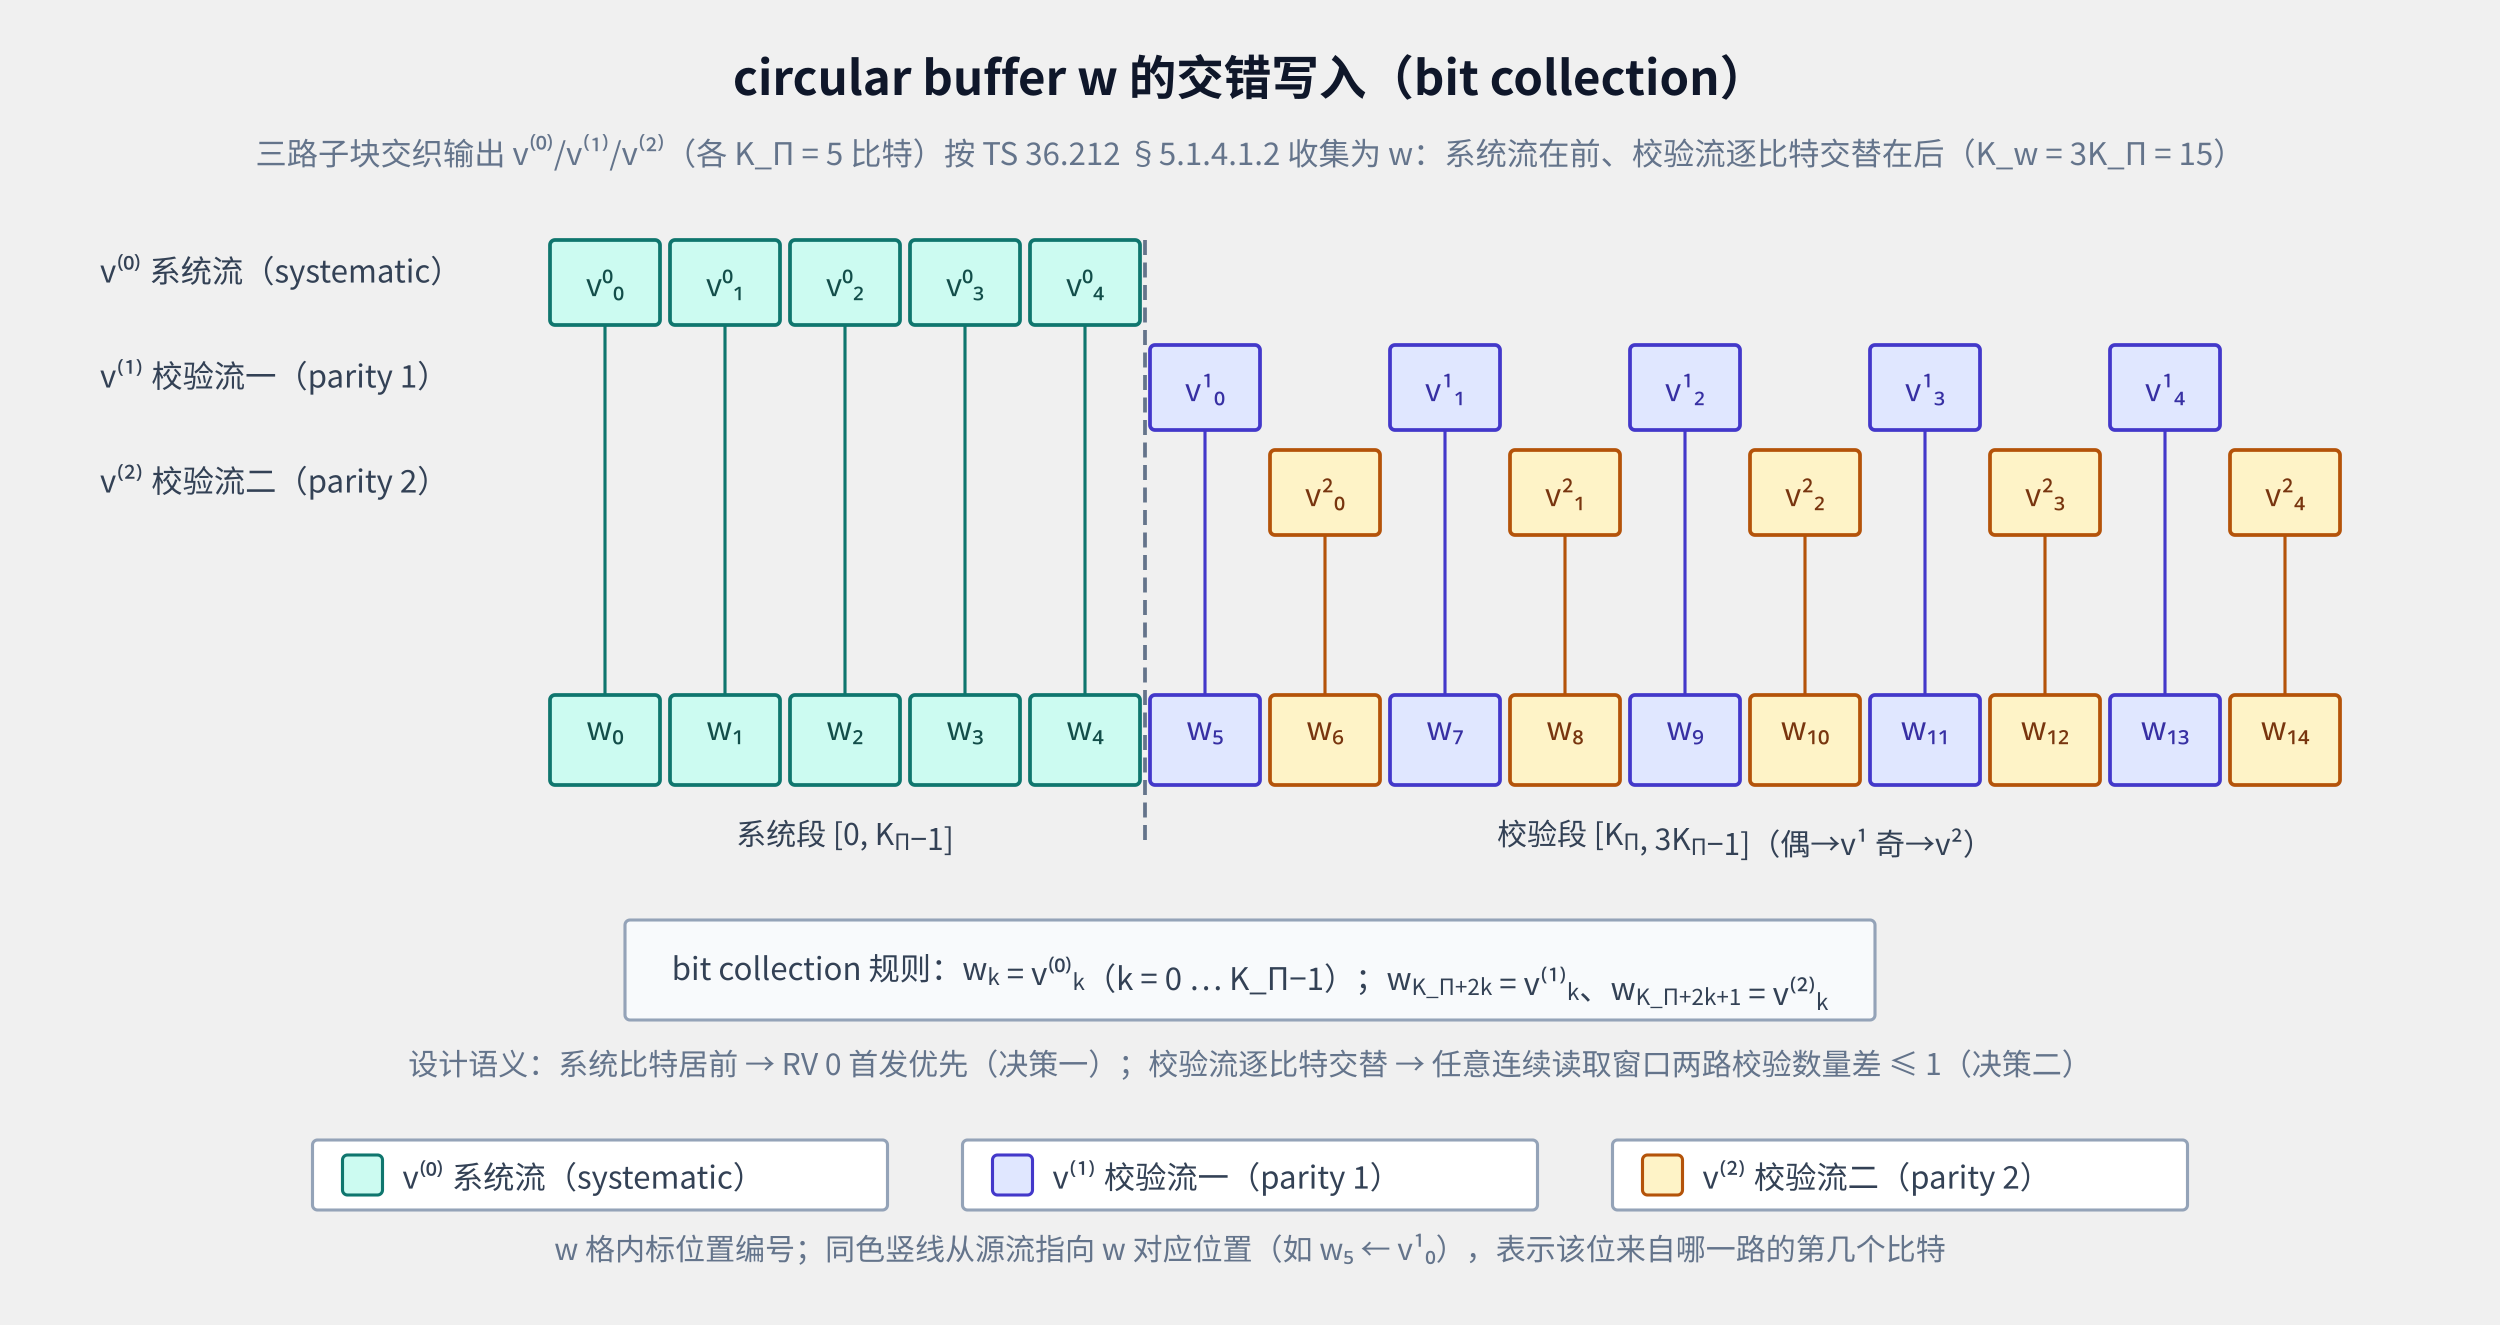
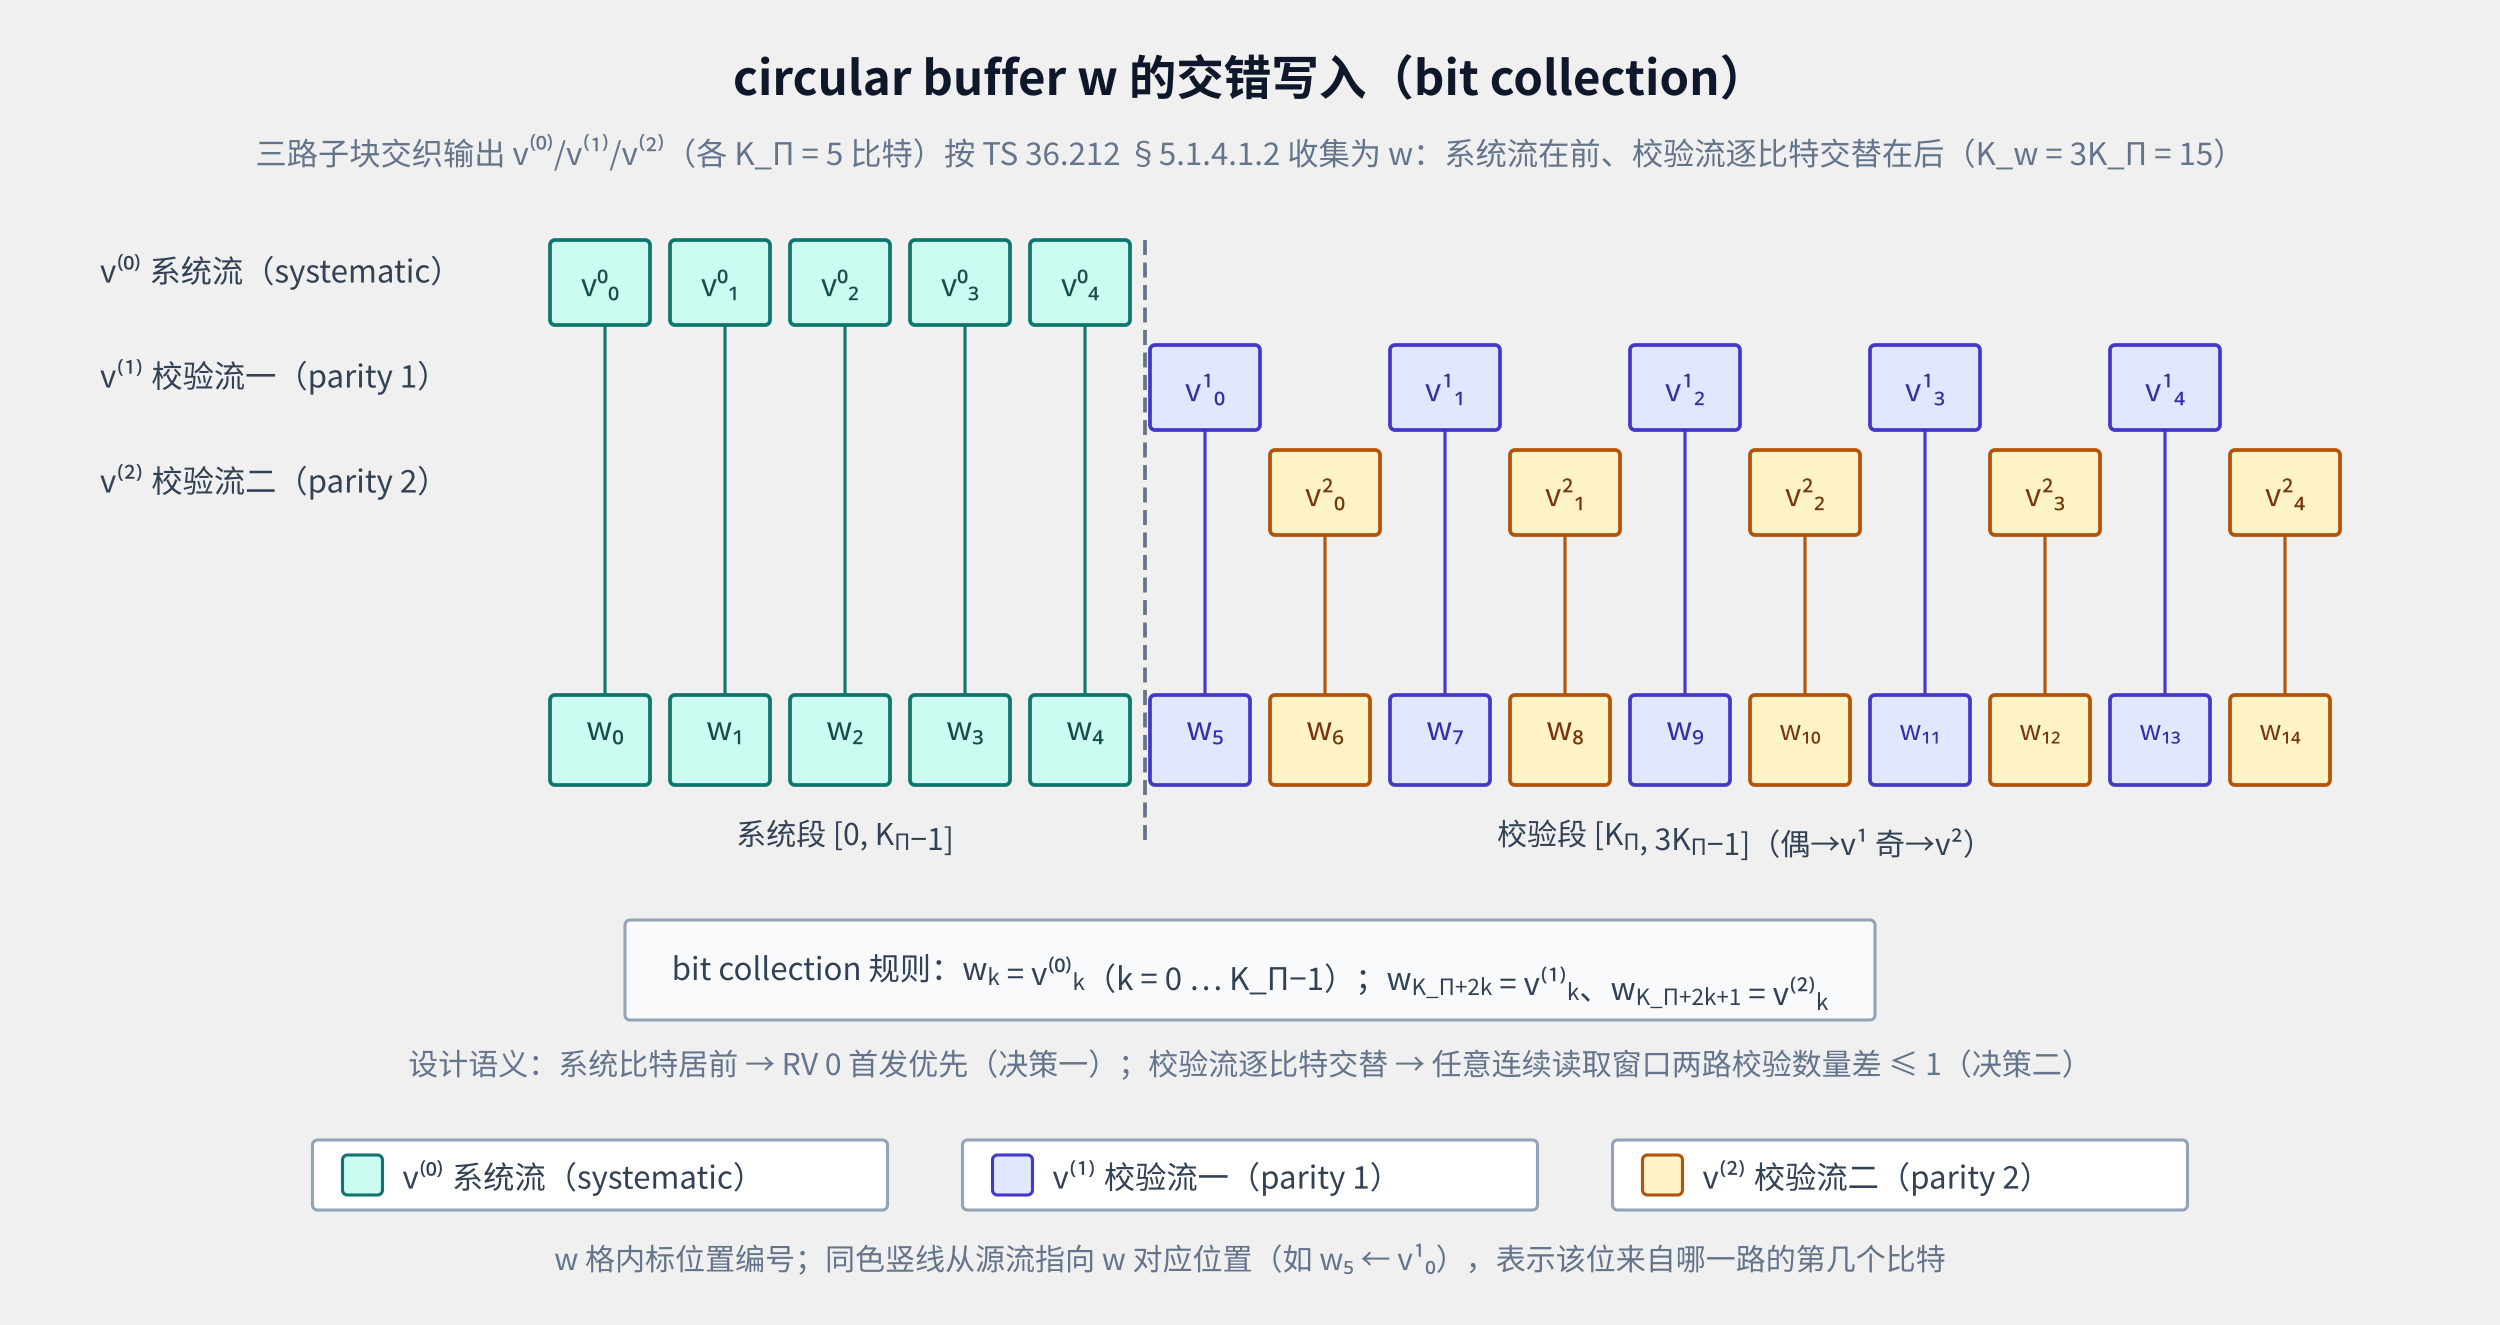
<svg xmlns="http://www.w3.org/2000/svg" width="1000" height="530" viewBox="0 0 1000 530" role="img" font-family="'Noto Sans CJK SC','Source Han Sans SC','PingFang SC','Microsoft YaHei',system-ui,sans-serif">
-   <text x="500" y="38" text-anchor="middle" font-size="19" font-weight="700" fill="#0F172A">
+   <text x="500" y="38" text-anchor="middle" font-size="19" font-weight="700" fill="#0F172A" class="free">
    circular buffer w 的交错写入（bit collection）
  </text>
-   <text x="500" y="66" text-anchor="middle" font-size="12.5" fill="#64748B">
+   <text x="500" y="66" text-anchor="middle" font-size="12.5" fill="#64748B" class="free">
    三路子块交织输出 v⁽⁰⁾/v⁽¹⁾/v⁽²⁾（各 K_Π = 5 比特）按 TS 36.212 §5.1.4.1.2 收集为 w：系统流在前、校验流逐比特交替在后（K_w = 3K_Π = 15）
  </text>
  <g font-size="12.5" fill="#334155">
-     <text x="40" y="113">v⁽⁰⁾ 系统流（systematic）</text>
-     <text x="40" y="155">v⁽¹⁾ 校验流一（parity 1）</text>
-     <text x="40" y="197">v⁽²⁾ 校验流二（parity 2）</text>
+     <text x="40" y="113" class="free">v⁽⁰⁾ 系统流（systematic）</text>
+     <text x="40" y="155" class="free">v⁽¹⁾ 校验流一（parity 1）</text>
+     <text x="40" y="197" class="free">v⁽²⁾ 校验流二（parity 2）</text>
  </g>
  <g font-family="inherit">
-     <rect x="220" y="96" width="44" height="34" rx="2" fill="#CCFBF1" stroke="#0F766E" stroke-width="1.5" />
-     <text x="242" y="113" text-anchor="middle" dominant-baseline="central" font-size="12.5" fill="#134E4A">v⁰₀</text>
-     <rect x="268" y="96" width="44" height="34" rx="2" fill="#CCFBF1" stroke="#0F766E" stroke-width="1.5" />
-     <text x="290" y="113" text-anchor="middle" dominant-baseline="central" font-size="12.5" fill="#134E4A">v⁰₁</text>
-     <rect x="316" y="96" width="44" height="34" rx="2" fill="#CCFBF1" stroke="#0F766E" stroke-width="1.5" />
-     <text x="338" y="113" text-anchor="middle" dominant-baseline="central" font-size="12.5" fill="#134E4A">v⁰₂</text>
-     <rect x="364" y="96" width="44" height="34" rx="2" fill="#CCFBF1" stroke="#0F766E" stroke-width="1.5" />
-     <text x="386" y="113" text-anchor="middle" dominant-baseline="central" font-size="12.5" fill="#134E4A">v⁰₃</text>
-     <rect x="412" y="96" width="44" height="34" rx="2" fill="#CCFBF1" stroke="#0F766E" stroke-width="1.5" />
-     <text x="434" y="113" text-anchor="middle" dominant-baseline="central" font-size="12.5" fill="#134E4A">v⁰₄</text>
+     <rect x="220" y="96" width="40" height="34" rx="2" fill="#CCFBF1" stroke="#0F766E" stroke-width="1.5" />
+     <text x="240" y="113" text-anchor="middle" dominant-baseline="central" font-size="12.5" fill="#134E4A">v⁰₀</text>
+     <rect x="268" y="96" width="40" height="34" rx="2" fill="#CCFBF1" stroke="#0F766E" stroke-width="1.5" />
+     <text x="288" y="113" text-anchor="middle" dominant-baseline="central" font-size="12.5" fill="#134E4A">v⁰₁</text>
+     <rect x="316" y="96" width="40" height="34" rx="2" fill="#CCFBF1" stroke="#0F766E" stroke-width="1.5" />
+     <text x="336" y="113" text-anchor="middle" dominant-baseline="central" font-size="12.5" fill="#134E4A">v⁰₂</text>
+     <rect x="364" y="96" width="40" height="34" rx="2" fill="#CCFBF1" stroke="#0F766E" stroke-width="1.5" />
+     <text x="384" y="113" text-anchor="middle" dominant-baseline="central" font-size="12.5" fill="#134E4A">v⁰₃</text>
+     <rect x="412" y="96" width="40" height="34" rx="2" fill="#CCFBF1" stroke="#0F766E" stroke-width="1.5" />
+     <text x="432" y="113" text-anchor="middle" dominant-baseline="central" font-size="12.5" fill="#134E4A">v⁰₄</text>
    <rect x="460" y="138" width="44" height="34" rx="2" fill="#E0E7FF" stroke="#4338CA" stroke-width="1.5" />
    <text x="482" y="155" text-anchor="middle" dominant-baseline="central" font-size="12.5" fill="#3730A3">v¹₀</text>
    <rect x="556" y="138" width="44" height="34" rx="2" fill="#E0E7FF" stroke="#4338CA" stroke-width="1.5" />
    <text x="578" y="155" text-anchor="middle" dominant-baseline="central" font-size="12.5" fill="#3730A3">v¹₁</text>
    <rect x="652" y="138" width="44" height="34" rx="2" fill="#E0E7FF" stroke="#4338CA" stroke-width="1.5" />
    <text x="674" y="155" text-anchor="middle" dominant-baseline="central" font-size="12.5" fill="#3730A3">v¹₂</text>
    <rect x="748" y="138" width="44" height="34" rx="2" fill="#E0E7FF" stroke="#4338CA" stroke-width="1.5" />
    <text x="770" y="155" text-anchor="middle" dominant-baseline="central" font-size="12.5" fill="#3730A3">v¹₃</text>
    <rect x="844" y="138" width="44" height="34" rx="2" fill="#E0E7FF" stroke="#4338CA" stroke-width="1.5" />
    <text x="866" y="155" text-anchor="middle" dominant-baseline="central" font-size="12.5" fill="#3730A3">v¹₄</text>
    <rect x="508" y="180" width="44" height="34" rx="2" fill="#FEF3C7" stroke="#B45309" stroke-width="1.5" />
    <text x="530" y="197" text-anchor="middle" dominant-baseline="central" font-size="12.5" fill="#78350F">v²₀</text>
    <rect x="604" y="180" width="44" height="34" rx="2" fill="#FEF3C7" stroke="#B45309" stroke-width="1.5" />
    <text x="626" y="197" text-anchor="middle" dominant-baseline="central" font-size="12.5" fill="#78350F">v²₁</text>
    <rect x="700" y="180" width="44" height="34" rx="2" fill="#FEF3C7" stroke="#B45309" stroke-width="1.5" />
    <text x="722" y="197" text-anchor="middle" dominant-baseline="central" font-size="12.5" fill="#78350F">v²₂</text>
    <rect x="796" y="180" width="44" height="34" rx="2" fill="#FEF3C7" stroke="#B45309" stroke-width="1.5" />
    <text x="818" y="197" text-anchor="middle" dominant-baseline="central" font-size="12.5" fill="#78350F">v²₃</text>
    <rect x="892" y="180" width="44" height="34" rx="2" fill="#FEF3C7" stroke="#B45309" stroke-width="1.5" />
    <text x="914" y="197" text-anchor="middle" dominant-baseline="central" font-size="12.5" fill="#78350F">v²₄</text>
  </g>
  <g stroke-width="1.25">
    <line x1="242" y1="130" x2="242" y2="278" stroke="#0F766E" />
    <line x1="290" y1="130" x2="290" y2="278" stroke="#0F766E" />
    <line x1="338" y1="130" x2="338" y2="278" stroke="#0F766E" />
    <line x1="386" y1="130" x2="386" y2="278" stroke="#0F766E" />
    <line x1="434" y1="130" x2="434" y2="278" stroke="#0F766E" />
    <line x1="482" y1="172" x2="482" y2="278" stroke="#4338CA" />
    <line x1="530" y1="214" x2="530" y2="278" stroke="#B45309" />
    <line x1="578" y1="172" x2="578" y2="278" stroke="#4338CA" />
    <line x1="626" y1="214" x2="626" y2="278" stroke="#B45309" />
    <line x1="674" y1="172" x2="674" y2="278" stroke="#4338CA" />
    <line x1="722" y1="214" x2="722" y2="278" stroke="#B45309" />
    <line x1="770" y1="172" x2="770" y2="278" stroke="#4338CA" />
    <line x1="818" y1="214" x2="818" y2="278" stroke="#B45309" />
    <line x1="866" y1="172" x2="866" y2="278" stroke="#4338CA" />
    <line x1="914" y1="214" x2="914" y2="278" stroke="#B45309" />
  </g>
-   <path d="M 458 96 L 458 336" stroke="#64748B" stroke-width="1.5" stroke-dasharray="6,3" />
+   <path d="M 458 96 l 0 240" stroke="#64748B" stroke-width="1.5" stroke-dasharray="6,3" />
  <g font-family="inherit">
-     <rect x="220" y="278" width="44" height="36" rx="2" fill="#CCFBF1" stroke="#0F766E" stroke-width="1.5" />
+     <rect x="220" y="278" width="40" height="36" rx="2" fill="#CCFBF1" stroke="#0F766E" stroke-width="1.5" />
    <text x="242" y="296" text-anchor="middle" font-size="13" fill="#134E4A">w₀</text>
-     <rect x="268" y="278" width="44" height="36" rx="2" fill="#CCFBF1" stroke="#0F766E" stroke-width="1.5" />
+     <rect x="268" y="278" width="40" height="36" rx="2" fill="#CCFBF1" stroke="#0F766E" stroke-width="1.5" />
    <text x="290" y="296" text-anchor="middle" font-size="13" fill="#134E4A">w₁</text>
-     <rect x="316" y="278" width="44" height="36" rx="2" fill="#CCFBF1" stroke="#0F766E" stroke-width="1.5" />
+     <rect x="316" y="278" width="40" height="36" rx="2" fill="#CCFBF1" stroke="#0F766E" stroke-width="1.5" />
    <text x="338" y="296" text-anchor="middle" font-size="13" fill="#134E4A">w₂</text>
-     <rect x="364" y="278" width="44" height="36" rx="2" fill="#CCFBF1" stroke="#0F766E" stroke-width="1.5" />
+     <rect x="364" y="278" width="40" height="36" rx="2" fill="#CCFBF1" stroke="#0F766E" stroke-width="1.5" />
    <text x="386" y="296" text-anchor="middle" font-size="13" fill="#134E4A">w₃</text>
-     <rect x="412" y="278" width="44" height="36" rx="2" fill="#CCFBF1" stroke="#0F766E" stroke-width="1.5" />
+     <rect x="412" y="278" width="40" height="36" rx="2" fill="#CCFBF1" stroke="#0F766E" stroke-width="1.5" />
    <text x="434" y="296" text-anchor="middle" font-size="13" fill="#134E4A">w₄</text>
-     <rect x="460" y="278" width="44" height="36" rx="2" fill="#E0E7FF" stroke="#4338CA" stroke-width="1.5" />
+     <rect x="460" y="278" width="40" height="36" rx="2" fill="#E0E7FF" stroke="#4338CA" stroke-width="1.5" />
    <text x="482" y="296" text-anchor="middle" font-size="13" fill="#3730A3">w₅</text>
-     <rect x="508" y="278" width="44" height="36" rx="2" fill="#FEF3C7" stroke="#B45309" stroke-width="1.5" />
+     <rect x="508" y="278" width="40" height="36" rx="2" fill="#FEF3C7" stroke="#B45309" stroke-width="1.5" />
    <text x="530" y="296" text-anchor="middle" font-size="13" fill="#78350F">w₆</text>
-     <rect x="556" y="278" width="44" height="36" rx="2" fill="#E0E7FF" stroke="#4338CA" stroke-width="1.5" />
+     <rect x="556" y="278" width="40" height="36" rx="2" fill="#E0E7FF" stroke="#4338CA" stroke-width="1.5" />
    <text x="578" y="296" text-anchor="middle" font-size="13" fill="#3730A3">w₇</text>
-     <rect x="604" y="278" width="44" height="36" rx="2" fill="#FEF3C7" stroke="#B45309" stroke-width="1.5" />
+     <rect x="604" y="278" width="40" height="36" rx="2" fill="#FEF3C7" stroke="#B45309" stroke-width="1.5" />
    <text x="626" y="296" text-anchor="middle" font-size="13" fill="#78350F">w₈</text>
-     <rect x="652" y="278" width="44" height="36" rx="2" fill="#E0E7FF" stroke="#4338CA" stroke-width="1.5" />
+     <rect x="652" y="278" width="40" height="36" rx="2" fill="#E0E7FF" stroke="#4338CA" stroke-width="1.5" />
    <text x="674" y="296" text-anchor="middle" font-size="13" fill="#3730A3">w₉</text>
-     <rect x="700" y="278" width="44" height="36" rx="2" fill="#FEF3C7" stroke="#B45309" stroke-width="1.5" />
-     <text x="722" y="296" text-anchor="middle" font-size="13" fill="#78350F">w₁₀</text>
-     <rect x="748" y="278" width="44" height="36" rx="2" fill="#E0E7FF" stroke="#4338CA" stroke-width="1.5" />
-     <text x="770" y="296" text-anchor="middle" font-size="13" fill="#3730A3">w₁₁</text>
-     <rect x="796" y="278" width="44" height="36" rx="2" fill="#FEF3C7" stroke="#B45309" stroke-width="1.5" />
-     <text x="818" y="296" text-anchor="middle" font-size="13" fill="#78350F">w₁₂</text>
-     <rect x="844" y="278" width="44" height="36" rx="2" fill="#E0E7FF" stroke="#4338CA" stroke-width="1.5" />
-     <text x="866" y="296" text-anchor="middle" font-size="13" fill="#3730A3">w₁₃</text>
-     <rect x="892" y="278" width="44" height="36" rx="2" fill="#FEF3C7" stroke="#B45309" stroke-width="1.5" />
-     <text x="914" y="296" text-anchor="middle" font-size="13" fill="#78350F">w₁₄</text>
+     <rect x="700" y="278" width="40" height="36" rx="2" fill="#FEF3C7" stroke="#B45309" stroke-width="1.5" />
+     <text x="720" y="296" text-anchor="middle" font-size="11" fill="#78350F">w₁₀</text>
+     <rect x="748" y="278" width="40" height="36" rx="2" fill="#E0E7FF" stroke="#4338CA" stroke-width="1.5" />
+     <text x="768" y="296" text-anchor="middle" font-size="11" fill="#3730A3">w₁₁</text>
+     <rect x="796" y="278" width="40" height="36" rx="2" fill="#FEF3C7" stroke="#B45309" stroke-width="1.5" />
+     <text x="816" y="296" text-anchor="middle" font-size="11" fill="#78350F">w₁₂</text>
+     <rect x="844" y="278" width="40" height="36" rx="2" fill="#E0E7FF" stroke="#4338CA" stroke-width="1.5" />
+     <text x="864" y="296" text-anchor="middle" font-size="11" fill="#3730A3">w₁₃</text>
+     <rect x="892" y="278" width="40" height="36" rx="2" fill="#FEF3C7" stroke="#B45309" stroke-width="1.5" />
+     <text x="912" y="296" text-anchor="middle" font-size="11" fill="#78350F">w₁₄</text>
  </g>
-   <text x="338" y="338" text-anchor="middle" font-size="12" fill="#334155">系统段 [0, K<tspan font-size="9" dy="2">Π</tspan>−1]</text>
-   <text x="698" y="338" text-anchor="middle" font-size="12" fill="#334155">校验段 [K<tspan font-size="9" dy="2">Π</tspan>, 3K<tspan font-size="9" dy="2">Π</tspan>−1]（偶→v¹ 奇→v²）</text>
+   <text x="338" y="338" text-anchor="middle" font-size="12" fill="#334155" class="free">系统段 [0, K<tspan font-size="9" dy="2">Π</tspan>−1]</text>
+   <text x="698" y="338" text-anchor="middle" font-size="12" fill="#334155" class="free">校验段 [K<tspan font-size="9" dy="2">Π</tspan>, 3K<tspan font-size="9" dy="2">Π</tspan>−1]（偶→v¹ 奇→v²）</text>
  <rect x="250" y="368" width="500" height="40" rx="2" fill="#F8FAFC" stroke="#94A3B8" stroke-width="1.25" />
  <text x="500" y="392" text-anchor="middle" font-size="12.5" fill="#334155">
    bit collection 规则：w<tspan font-size="9" dy="2">k</tspan> = v⁽⁰⁾<tspan font-size="9" dy="2">k</tspan>（k = 0 … K_Π−1）；w<tspan font-size="9" dy="2">K_Π+2k</tspan> = v⁽¹⁾<tspan font-size="9" dy="2">k</tspan>、w<tspan font-size="9" dy="2">K_Π+2k+1</tspan> = v⁽²⁾<tspan font-size="9" dy="2">k</tspan>
  </text>
-   <text x="500" y="430" text-anchor="middle" font-size="12" fill="#64748B">
+   <text x="500" y="430" text-anchor="middle" font-size="12" fill="#64748B" class="free">
    设计语义：系统比特居前 → RV 0 首发优先（决策一）；校验流逐比特交替 → 任意连续读取窗口两路校验数量差 ≤ 1（决策二）
  </text>
  <g font-size="12.5" fill="#334155">
    <rect x="125" y="456" width="230" height="28" rx="2" fill="#FFFFFF" stroke="#94A3B8" stroke-width="1.25" />
    <rect x="137" y="462" width="16" height="16" rx="2" fill="#CCFBF1" stroke="#0F766E" stroke-width="1.25" />
    <text x="161" y="470" dominant-baseline="central">v⁽⁰⁾ 系统流（systematic）</text>
    <rect x="385" y="456" width="230" height="28" rx="2" fill="#FFFFFF" stroke="#94A3B8" stroke-width="1.25" />
    <rect x="397" y="462" width="16" height="16" rx="2" fill="#E0E7FF" stroke="#4338CA" stroke-width="1.25" />
    <text x="421" y="470" dominant-baseline="central">v⁽¹⁾ 校验流一（parity 1）</text>
    <rect x="645" y="456" width="230" height="28" rx="2" fill="#FFFFFF" stroke="#94A3B8" stroke-width="1.25" />
    <rect x="657" y="462" width="16" height="16" rx="2" fill="#FEF3C7" stroke="#B45309" stroke-width="1.25" />
    <text x="681" y="470" dominant-baseline="central">v⁽²⁾ 校验流二（parity 2）</text>
  </g>
-   <text x="500" y="504" text-anchor="middle" font-size="12" fill="#64748B">
+   <text x="500" y="508" text-anchor="middle" font-size="12" fill="#64748B" class="free">
    w 格内标位置编号；同色竖线从源流指向 w 对应位置（如 w₅ ← v¹₀），表示该位来自哪一路的第几个比特
  </text>
</svg>
